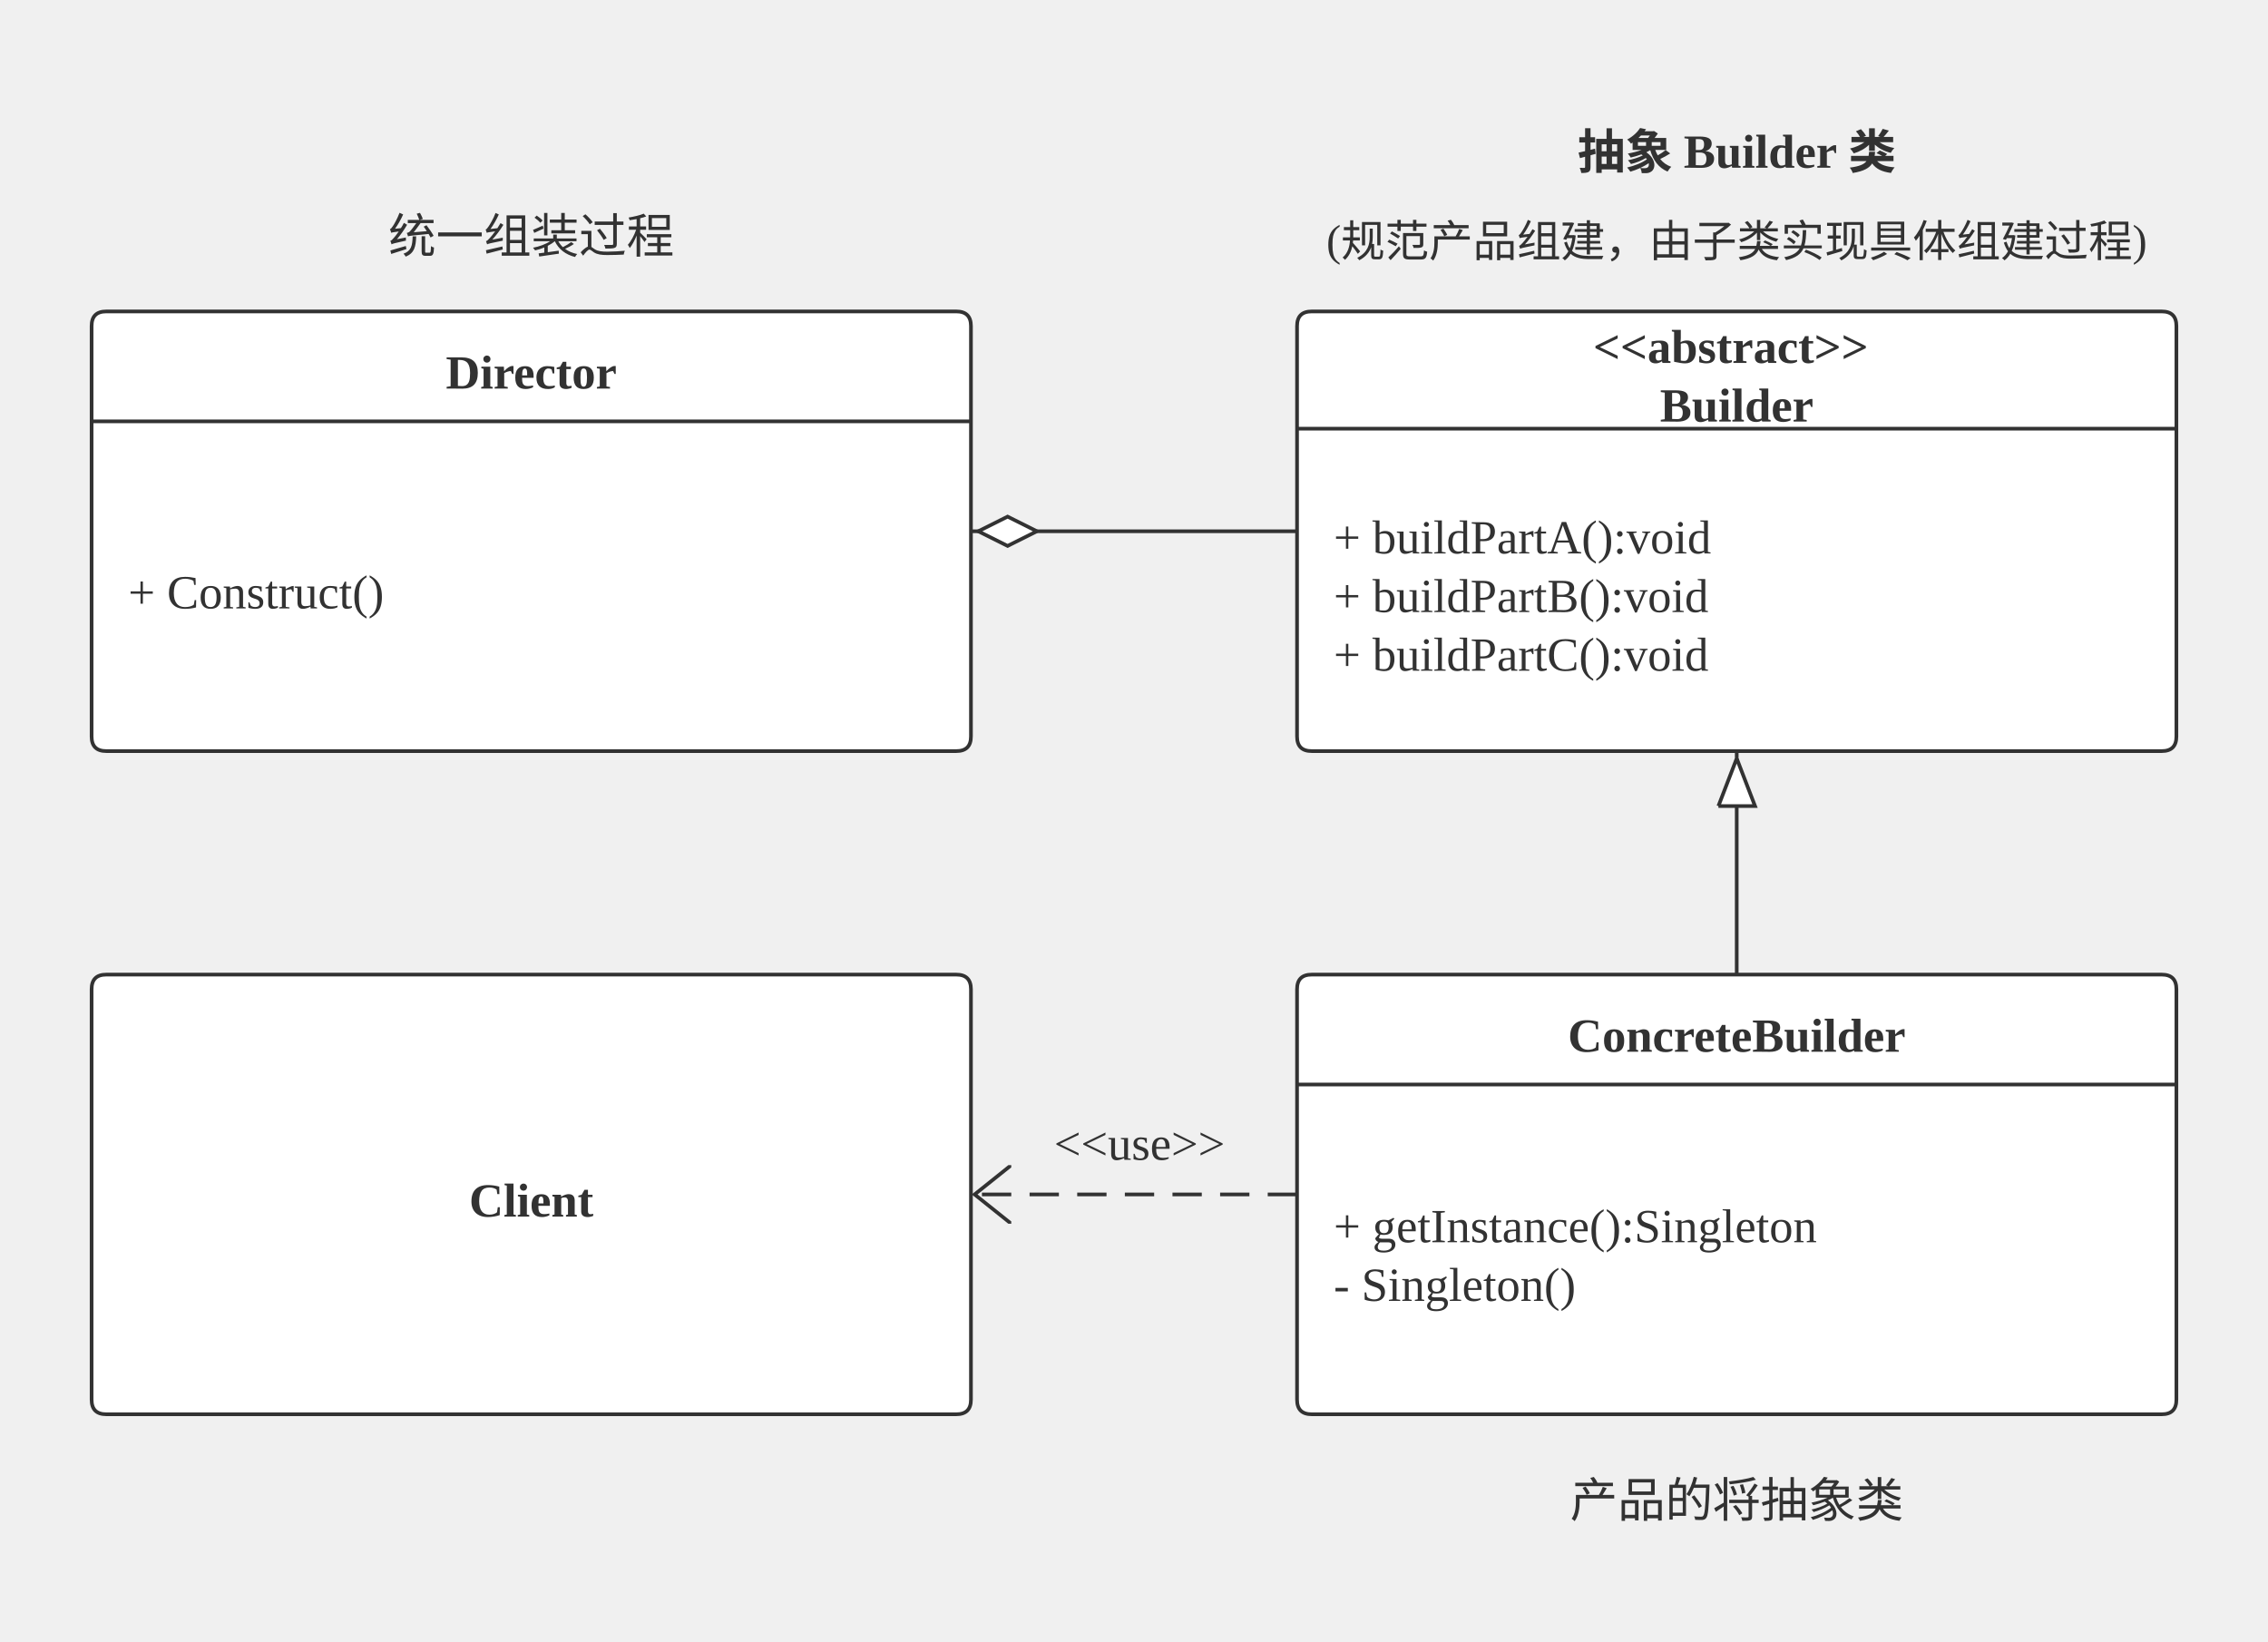
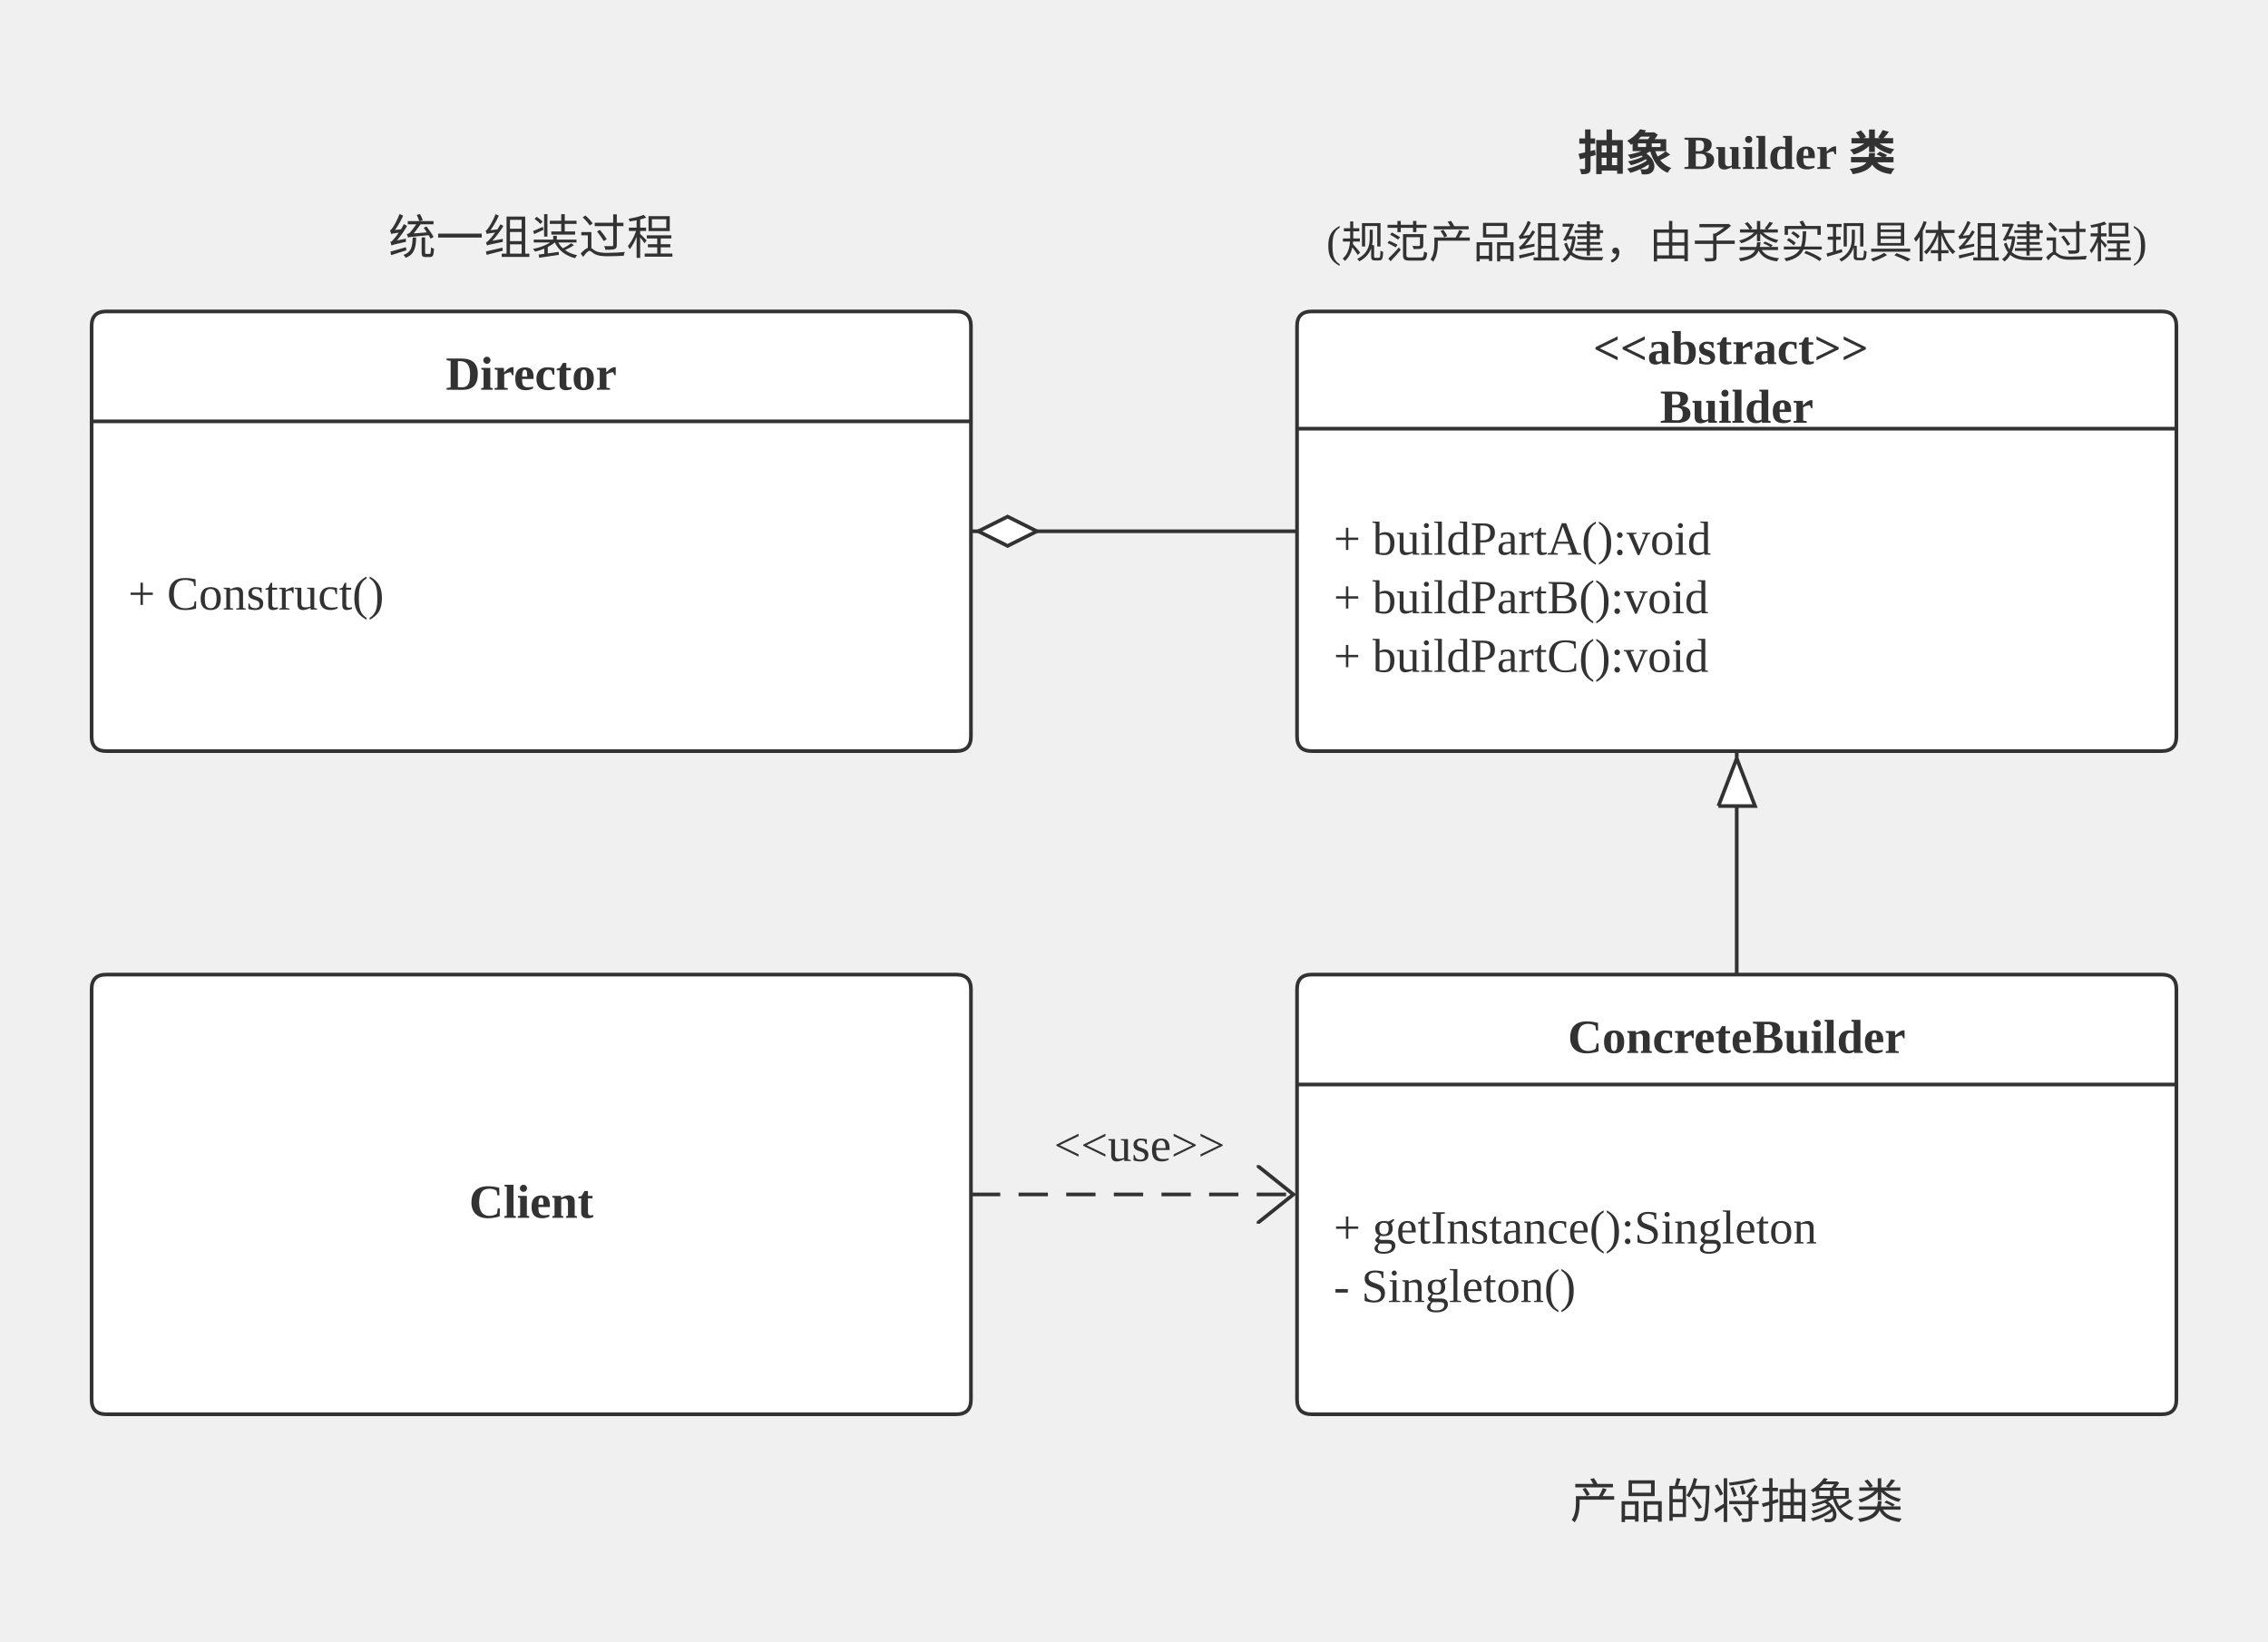
<svg xmlns="http://www.w3.org/2000/svg" id="SvgjsSvg1006" width="619" height="448" version="1.1">
  <defs id="SvgjsDefs1007">
    <marker id="SvgjsMarker1030" markerWidth="16" markerHeight="16" refX="11" refY="8" viewBox="0 0 16 16" orient="auto" markerUnits="userSpaceOnUse" stroke-dasharray="0,0">
      <path id="SvgjsPath1031" d="M0,0 L10,8 L0,16" fill="none" stroke="#323232" stroke-width="1" />
    </marker>
    <marker id="SvgjsMarker1070" markerWidth="14" markerHeight="12" refX="16" refY="6" viewBox="0 0 14 12" orient="auto" markerUnits="userSpaceOnUse" stroke-dasharray="0,0">
      <path id="SvgjsPath1071" d="M1,1 L14,6 L1,11L1,1" fill="#ffffff" stroke="#323232" stroke-width="1" />
    </marker>
    <marker id="SvgjsMarker1074" markerWidth="20" markerHeight="12" refX="20" refY="6" viewBox="0 0 20 12" orient="auto" markerUnits="userSpaceOnUse" stroke-dasharray="0,0">
      <path id="SvgjsPath1075" d="M2,6 L10,2 L18,6 L10,10L2,6" fill="#ffffff" stroke="#323232" stroke-width="1" />
    </marker>
  </defs>
  <g id="SvgjsG1008" transform="translate(354,266)">
    <path id="SvgjsPath1009" d="M 0 4Q 0 0 4 0L 236 0Q 240 0 240 4L 240 116Q 240 120 236 120L 4 120Q 0 120 0 116Z" stroke="rgba(50,50,50,1)" stroke-width="1" fill-opacity="1" fill="#ffffff" />
    <path id="SvgjsPath1010" d="M 0 30L 240 30" stroke="rgba(50,50,50,1)" stroke-width="1" fill="none" />
    <path id="SvgjsPath1011" d="M 0 0L 240 0L 240 120L 0 120Z" stroke="none" fill="none" />
    <g id="SvgjsG1012">
-       <text id="SvgjsText1013" font-family="&quot;Times New Roman&quot;" text-anchor="middle" font-size="13px" width="220px" fill="#323232" font-weight="700" align="middle" anchor="middle" family="&quot;Times New Roman&quot;" size="13px" weight="700" font-style="" opacity="1" y="5.05" transform="rotate(0)">
+       <text id="SvgjsText1013" font-family="&quot;Times New Roman&quot;" text-anchor="middle" font-size="13px" width="220px" fill="#323232" font-weight="700" align="middle" lineHeight="125%" anchor="middle" family="&quot;Times New Roman&quot;" size="13px" weight="700" font-style="" opacity="1" y="5.375" transform="rotate(0)">
        <tspan id="SvgjsTspan1014" dy="16" x="120">
          <tspan id="SvgjsTspan1015" style="text-decoration:;">ConcreteBuilder</tspan>
        </tspan>
      </text>
    </g>
    <g id="SvgjsG1016">
-       <text id="SvgjsText1017" font-family="&quot;Times New Roman&quot;" text-anchor="start" font-size="13px" width="220px" fill="#323232" font-weight="400" align="middle" anchor="start" family="&quot;Times New Roman&quot;" size="13px" weight="400" font-style="" opacity="1" y="57.05" transform="rotate(0)">
+       <text id="SvgjsText1017" font-family="&quot;Times New Roman&quot;" text-anchor="start" font-size="13px" width="220px" fill="#323232" font-weight="400" align="middle" lineHeight="125%" anchor="start" family="&quot;Times New Roman&quot;" size="13px" weight="400" font-style="" opacity="1" y="57.375" transform="rotate(0)">
        <tspan id="SvgjsTspan1018" dy="16" x="10">
          <tspan id="SvgjsTspan1019" style="text-decoration:;">+ getInstance():Singleton</tspan>
        </tspan>
        <tspan id="SvgjsTspan1020" dy="16" x="10">
          <tspan id="SvgjsTspan1021" style="text-decoration:;">- Singleton()</tspan>
        </tspan>
      </text>
    </g>
  </g>
  <g id="SvgjsG1022" transform="translate(25,266)">
    <path id="SvgjsPath1023" d="M 0 4Q 0 0 4 0L 236 0Q 240 0 240 4L 240 116Q 240 120 236 120L 4 120Q 0 120 0 116Z" stroke="rgba(50,50,50,1)" stroke-width="1" fill-opacity="1" fill="#ffffff" />
    <g id="SvgjsG1024">
-       <text id="SvgjsText1025" font-family="&quot;Times New Roman&quot;" text-anchor="middle" font-size="13px" width="220px" fill="#323232" font-weight="700" align="middle" anchor="middle" family="&quot;Times New Roman&quot;" size="13px" weight="700" font-style="" opacity="1" y="50.05" transform="rotate(0)">
+       <text id="SvgjsText1025" font-family="&quot;Times New Roman&quot;" text-anchor="middle" font-size="13px" width="220px" fill="#323232" font-weight="700" align="middle" lineHeight="125%" anchor="middle" family="&quot;Times New Roman&quot;" size="13px" weight="700" font-style="" opacity="1" y="50.375" transform="rotate(0)">
        <tspan id="SvgjsTspan1026" dy="16" x="120">
          <tspan id="SvgjsTspan1027" style="text-decoration:;">Client</tspan>
        </tspan>
      </text>
    </g>
  </g>
  <g id="SvgjsG1028">
-     <path id="SvgjsPath1029" d="M354 326L309.5 326L309.5 326L265 326" stroke-dasharray="8,5" stroke="#323232" stroke-width="1" fill="none" marker-end="url(#SvgjsMarker1030)" />
+     <path id="SvgjsPath1029" d="M265 326L309.5 326L309.5 326L354 326" stroke-dasharray="8,5" stroke="#323232" stroke-width="1" fill="none" marker-end="url(#SvgjsMarker1030)" />
  </g>
  <g id="SvgjsG1032" transform="translate(281,295.5)">
    <path id="SvgjsPath1033" d="M 0 0L 60 0L 60 30L 0 30Z" stroke="none" fill="none" />
    <g id="SvgjsG1034">
-       <text id="SvgjsText1035" font-family="&quot;Times New Roman&quot;" text-anchor="middle" font-size="13px" width="60px" fill="#323232" font-weight="400" align="middle" anchor="middle" family="&quot;Times New Roman&quot;" size="13px" weight="400" font-style="" opacity="1" y="5.05" transform="rotate(0)">
+       <text id="SvgjsText1035" font-family="&quot;Times New Roman&quot;" text-anchor="middle" font-size="13px" width="60px" fill="#323232" font-weight="400" align="middle" lineHeight="125%" anchor="middle" family="&quot;Times New Roman&quot;" size="13px" weight="400" font-style="" opacity="1" y="5.375" transform="rotate(0)">
        <tspan id="SvgjsTspan1036" dy="16" x="30">
          <tspan id="SvgjsTspan1037" style="text-decoration:;">&lt;&lt;use&gt;&gt;</tspan>
        </tspan>
      </text>
    </g>
  </g>
  <g id="SvgjsG1038" transform="translate(354,85)">
    <path id="SvgjsPath1039" d="M 0 4Q 0 0 4 0L 236 0Q 240 0 240 4L 240 116Q 240 120 236 120L 4 120Q 0 120 0 116Z" stroke="rgba(50,50,50,1)" stroke-width="1" fill-opacity="1" fill="#ffffff" />
    <path id="SvgjsPath1040" d="M 0 32L 240 32" stroke="rgba(50,50,50,1)" stroke-width="1" fill="none" />
    <path id="SvgjsPath1041" d="M 0 0L 240 0L 240 120L 0 120Z" stroke="none" fill="none" />
    <g id="SvgjsG1042">
-       <text id="SvgjsText1043" font-family="&quot;Times New Roman&quot;" text-anchor="middle" font-size="13px" width="220px" fill="#323232" font-weight="700" align="middle" anchor="middle" family="&quot;Times New Roman&quot;" size="13px" weight="700" font-style="" opacity="1" y="-1.95" transform="rotate(0)">
+       <text id="SvgjsText1043" font-family="&quot;Times New Roman&quot;" text-anchor="middle" font-size="13px" width="220px" fill="#323232" font-weight="700" align="middle" lineHeight="125%" anchor="middle" family="&quot;Times New Roman&quot;" size="13px" weight="700" font-style="" opacity="1" y="-1.625" transform="rotate(0)">
        <tspan id="SvgjsTspan1044" dy="16" x="120">
          <tspan id="SvgjsTspan1045" style="text-decoration:;">&lt;&lt;abstract&gt;&gt;</tspan>
        </tspan>
        <tspan id="SvgjsTspan1046" dy="16" x="120">
          <tspan id="SvgjsTspan1047" style="text-decoration:;">Builder</tspan>
        </tspan>
      </text>
    </g>
    <g id="SvgjsG1048">
-       <text id="SvgjsText1049" font-family="&quot;Times New Roman&quot;" text-anchor="start" font-size="13px" width="220px" fill="#323232" font-weight="400" align="middle" anchor="start" family="&quot;Times New Roman&quot;" size="13px" weight="400" font-style="" opacity="1" y="50.05" transform="rotate(0)">
+       <text id="SvgjsText1049" font-family="&quot;Times New Roman&quot;" text-anchor="start" font-size="13px" width="220px" fill="#323232" font-weight="400" align="middle" lineHeight="125%" anchor="start" family="&quot;Times New Roman&quot;" size="13px" weight="400" font-style="" opacity="1" y="50.375" transform="rotate(0)">
        <tspan id="SvgjsTspan1050" dy="16" x="10">
          <tspan id="SvgjsTspan1051" style="text-decoration:;">+ buildPartA():void</tspan>
        </tspan>
        <tspan id="SvgjsTspan1052" dy="16" x="10">
          <tspan id="SvgjsTspan1053" style="text-decoration:;">+ buildPartB():void</tspan>
        </tspan>
        <tspan id="SvgjsTspan1054" dy="16" x="10">
          <tspan id="SvgjsTspan1055" style="text-decoration:;">+ buildPartC():void</tspan>
        </tspan>
      </text>
    </g>
  </g>
  <g id="SvgjsG1056" transform="translate(25,85)">
    <path id="SvgjsPath1057" d="M 0 4Q 0 0 4 0L 236 0Q 240 0 240 4L 240 116Q 240 120 236 120L 4 120Q 0 120 0 116Z" stroke="rgba(50,50,50,1)" stroke-width="1" fill-opacity="1" fill="#ffffff" />
    <path id="SvgjsPath1058" d="M 0 30L 240 30" stroke="rgba(50,50,50,1)" stroke-width="1" fill="none" />
    <path id="SvgjsPath1059" d="M 0 0L 240 0L 240 120L 0 120Z" stroke="none" fill="none" />
    <g id="SvgjsG1060">
-       <text id="SvgjsText1061" font-family="&quot;Times New Roman&quot;" text-anchor="middle" font-size="13px" width="220px" fill="#323232" font-weight="700" align="middle" anchor="middle" family="&quot;Times New Roman&quot;" size="13px" weight="700" font-style="" opacity="1" y="5.05" transform="rotate(0)">
+       <text id="SvgjsText1061" font-family="&quot;Times New Roman&quot;" text-anchor="middle" font-size="13px" width="220px" fill="#323232" font-weight="700" align="middle" lineHeight="125%" anchor="middle" family="&quot;Times New Roman&quot;" size="13px" weight="700" font-style="" opacity="1" y="5.375" transform="rotate(0)">
        <tspan id="SvgjsTspan1062" dy="16" x="120">
          <tspan id="SvgjsTspan1063" style="text-decoration:;">Director</tspan>
        </tspan>
      </text>
    </g>
    <g id="SvgjsG1064">
-       <text id="SvgjsText1065" font-family="&quot;Times New Roman&quot;" text-anchor="start" font-size="13px" width="220px" fill="#323232" font-weight="400" align="middle" anchor="start" family="&quot;Times New Roman&quot;" size="13px" weight="400" font-style="" opacity="1" y="65.05" transform="rotate(0)">
+       <text id="SvgjsText1065" font-family="&quot;Times New Roman&quot;" text-anchor="start" font-size="13px" width="220px" fill="#323232" font-weight="400" align="middle" lineHeight="125%" anchor="start" family="&quot;Times New Roman&quot;" size="13px" weight="400" font-style="" opacity="1" y="65.375" transform="rotate(0)">
        <tspan id="SvgjsTspan1066" dy="16" x="10">
          <tspan id="SvgjsTspan1067" style="text-decoration:;">+ Construct()</tspan>
        </tspan>
      </text>
    </g>
  </g>
  <g id="SvgjsG1068">
    <path id="SvgjsPath1069" d="M474 266L474 235.5L474 235.5L474 205" stroke="#323232" stroke-width="1" fill="none" marker-end="url(#SvgjsMarker1070)" />
  </g>
  <g id="SvgjsG1072">
    <path id="SvgjsPath1073" d="M354 145L309.5 145L309.5 145L265 145" stroke="#323232" stroke-width="1" fill="none" marker-end="url(#SvgjsMarker1074)" />
  </g>
  <g id="SvgjsG1076" transform="translate(25,48)">
    <path id="SvgjsPath1077" d="M 0 0L 240 0L 240 30L 0 30Z" stroke="none" fill="none" />
    <g id="SvgjsG1078">
-       <text id="SvgjsText1079" font-family="&quot;Times New Roman&quot;" text-anchor="middle" font-size="13px" width="240px" fill="#323232" font-weight="400" align="middle" anchor="middle" family="&quot;Times New Roman&quot;" size="13px" weight="400" font-style="" opacity="1" y="5.05" transform="rotate(0)">
+       <text id="SvgjsText1079" font-family="&quot;Times New Roman&quot;" text-anchor="middle" font-size="13px" width="240px" fill="#323232" font-weight="400" align="middle" lineHeight="125%" anchor="middle" family="&quot;Times New Roman&quot;" size="13px" weight="400" font-style="" opacity="1" y="5.375" transform="rotate(0)">
        <tspan id="SvgjsTspan1080" dy="16" x="120">
          <tspan id="SvgjsTspan1081" style="text-decoration:;">统一组装过程</tspan>
        </tspan>
      </text>
    </g>
  </g>
  <g id="SvgjsG1082" transform="translate(354,25)">
    <path id="SvgjsPath1083" d="M 0 0L 240 0L 240 30L 0 30Z" stroke="none" fill="none" />
    <g id="SvgjsG1084">
-       <text id="SvgjsText1085" font-family="&quot;Times New Roman&quot;" text-anchor="middle" font-size="13px" width="240px" fill="#323232" font-weight="700" align="middle" anchor="middle" family="&quot;Times New Roman&quot;" size="13px" weight="700" font-style="" opacity="1" y="5.05" transform="rotate(0)">
+       <text id="SvgjsText1085" font-family="&quot;Times New Roman&quot;" text-anchor="middle" font-size="13px" width="240px" fill="#323232" font-weight="700" align="middle" lineHeight="125%" anchor="middle" family="&quot;Times New Roman&quot;" size="13px" weight="700" font-style="" opacity="1" y="5.375" transform="rotate(0)">
        <tspan id="SvgjsTspan1086" dy="16" x="120">
          <tspan id="SvgjsTspan1087" style="text-decoration:;">抽象 Builder 类</tspan>
        </tspan>
      </text>
    </g>
  </g>
  <g id="SvgjsG1088" transform="translate(354,393)">
    <path id="SvgjsPath1089" d="M 0 0L 240 0L 240 30L 0 30Z" stroke="none" fill="none" />
    <g id="SvgjsG1090">
-       <text id="SvgjsText1091" font-family="&quot;Times New Roman&quot;" text-anchor="middle" font-size="13px" width="240px" fill="#323232" font-weight="400" align="middle" anchor="middle" family="&quot;Times New Roman&quot;" size="13px" weight="400" font-style="" opacity="1" y="5.05" transform="rotate(0)">
+       <text id="SvgjsText1091" font-family="&quot;Times New Roman&quot;" text-anchor="middle" font-size="13px" width="240px" fill="#323232" font-weight="400" align="middle" lineHeight="125%" anchor="middle" family="&quot;Times New Roman&quot;" size="13px" weight="400" font-style="" opacity="1" y="5.375" transform="rotate(0)">
        <tspan id="SvgjsTspan1092" dy="16" x="120">
          <tspan id="SvgjsTspan1093" style="text-decoration:;">产品的将抽象类</tspan>
        </tspan>
      </text>
    </g>
  </g>
  <g id="SvgjsG1094" transform="translate(354,49)">
    <path id="SvgjsPath1095" d="M 0 0L 240 0L 240 30L 0 30Z" stroke="none" fill="none" />
    <g id="SvgjsG1096">
-       <text id="SvgjsText1097" font-family="&quot;Times New Roman&quot;" text-anchor="middle" font-size="12px" width="240px" fill="#323232" font-weight="400" align="middle" anchor="middle" family="&quot;Times New Roman&quot;" size="12px" weight="400" font-style="" opacity="1" y="5.7" transform="rotate(0)">
+       <text id="SvgjsText1097" font-family="&quot;Times New Roman&quot;" text-anchor="middle" font-size="12px" width="240px" fill="#323232" font-weight="400" align="middle" lineHeight="125%" anchor="middle" family="&quot;Times New Roman&quot;" size="12px" weight="400" font-style="" opacity="1" y="6" transform="rotate(0)">
        <tspan id="SvgjsTspan1098" dy="15" x="120">
          <tspan id="SvgjsTspan1099" style="text-decoration:;">(规范产品组建，由子类实现具体组建过程)</tspan>
        </tspan>
      </text>
    </g>
  </g>
</svg>
